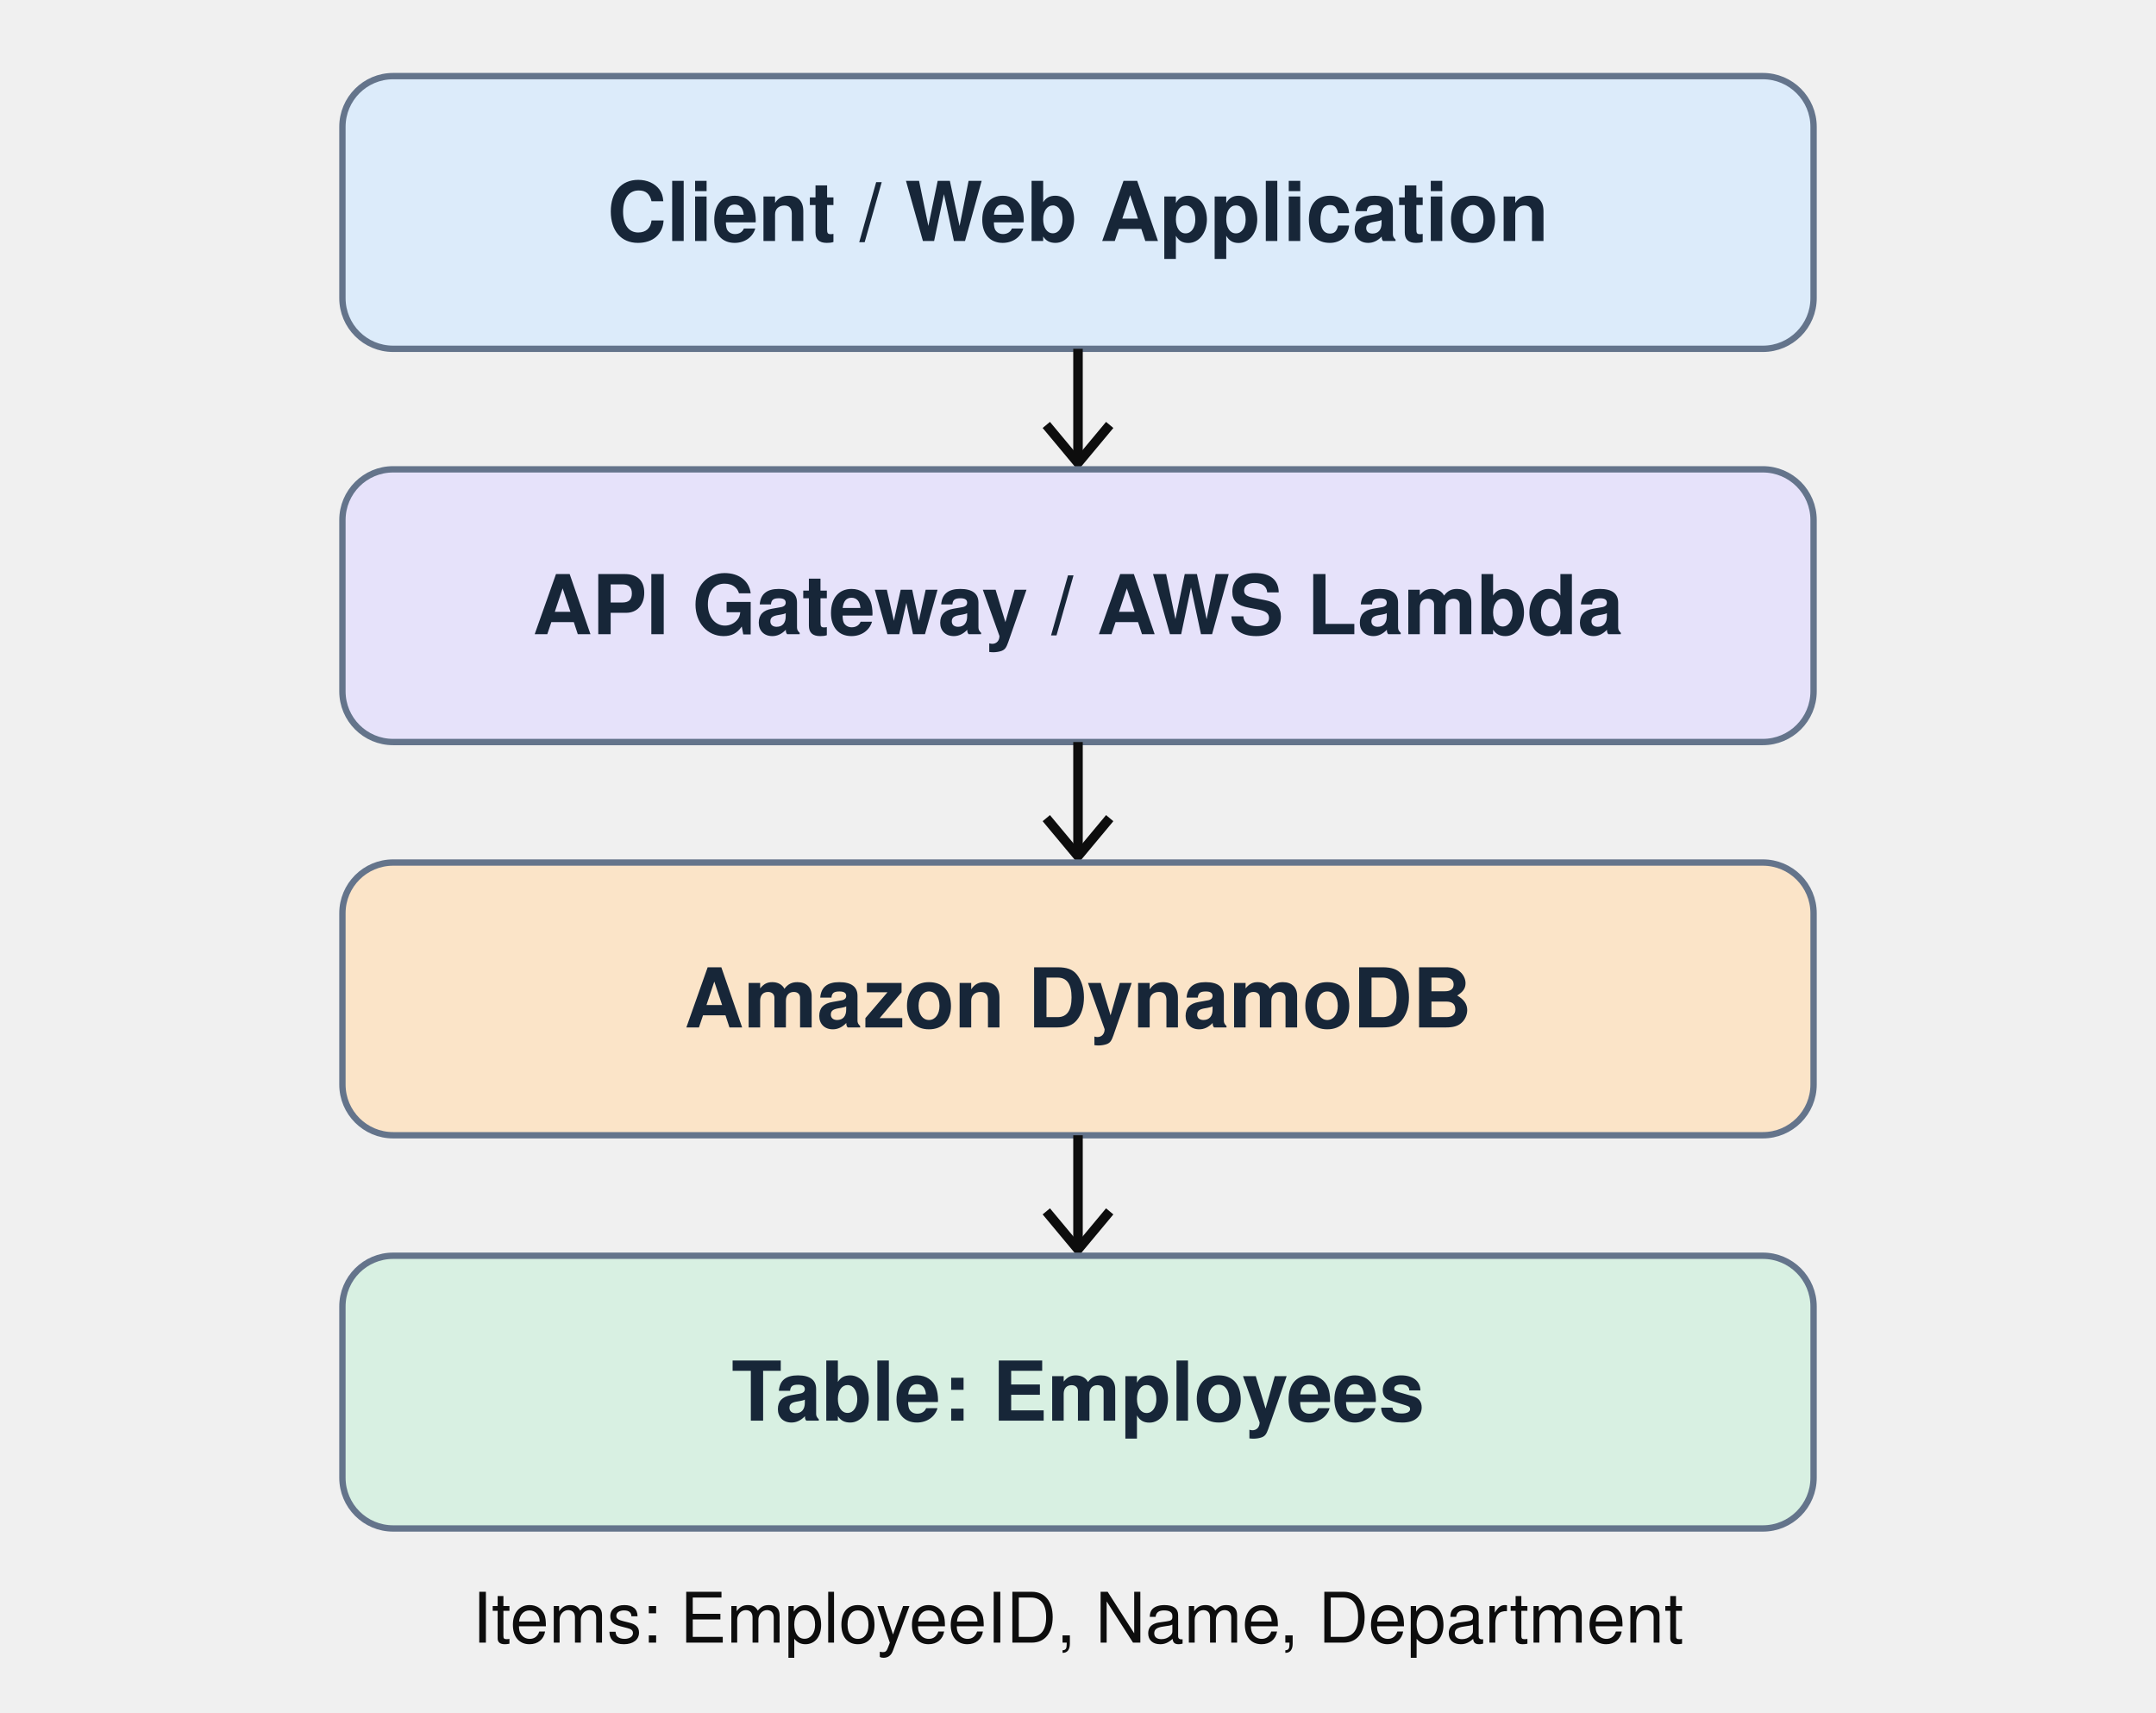
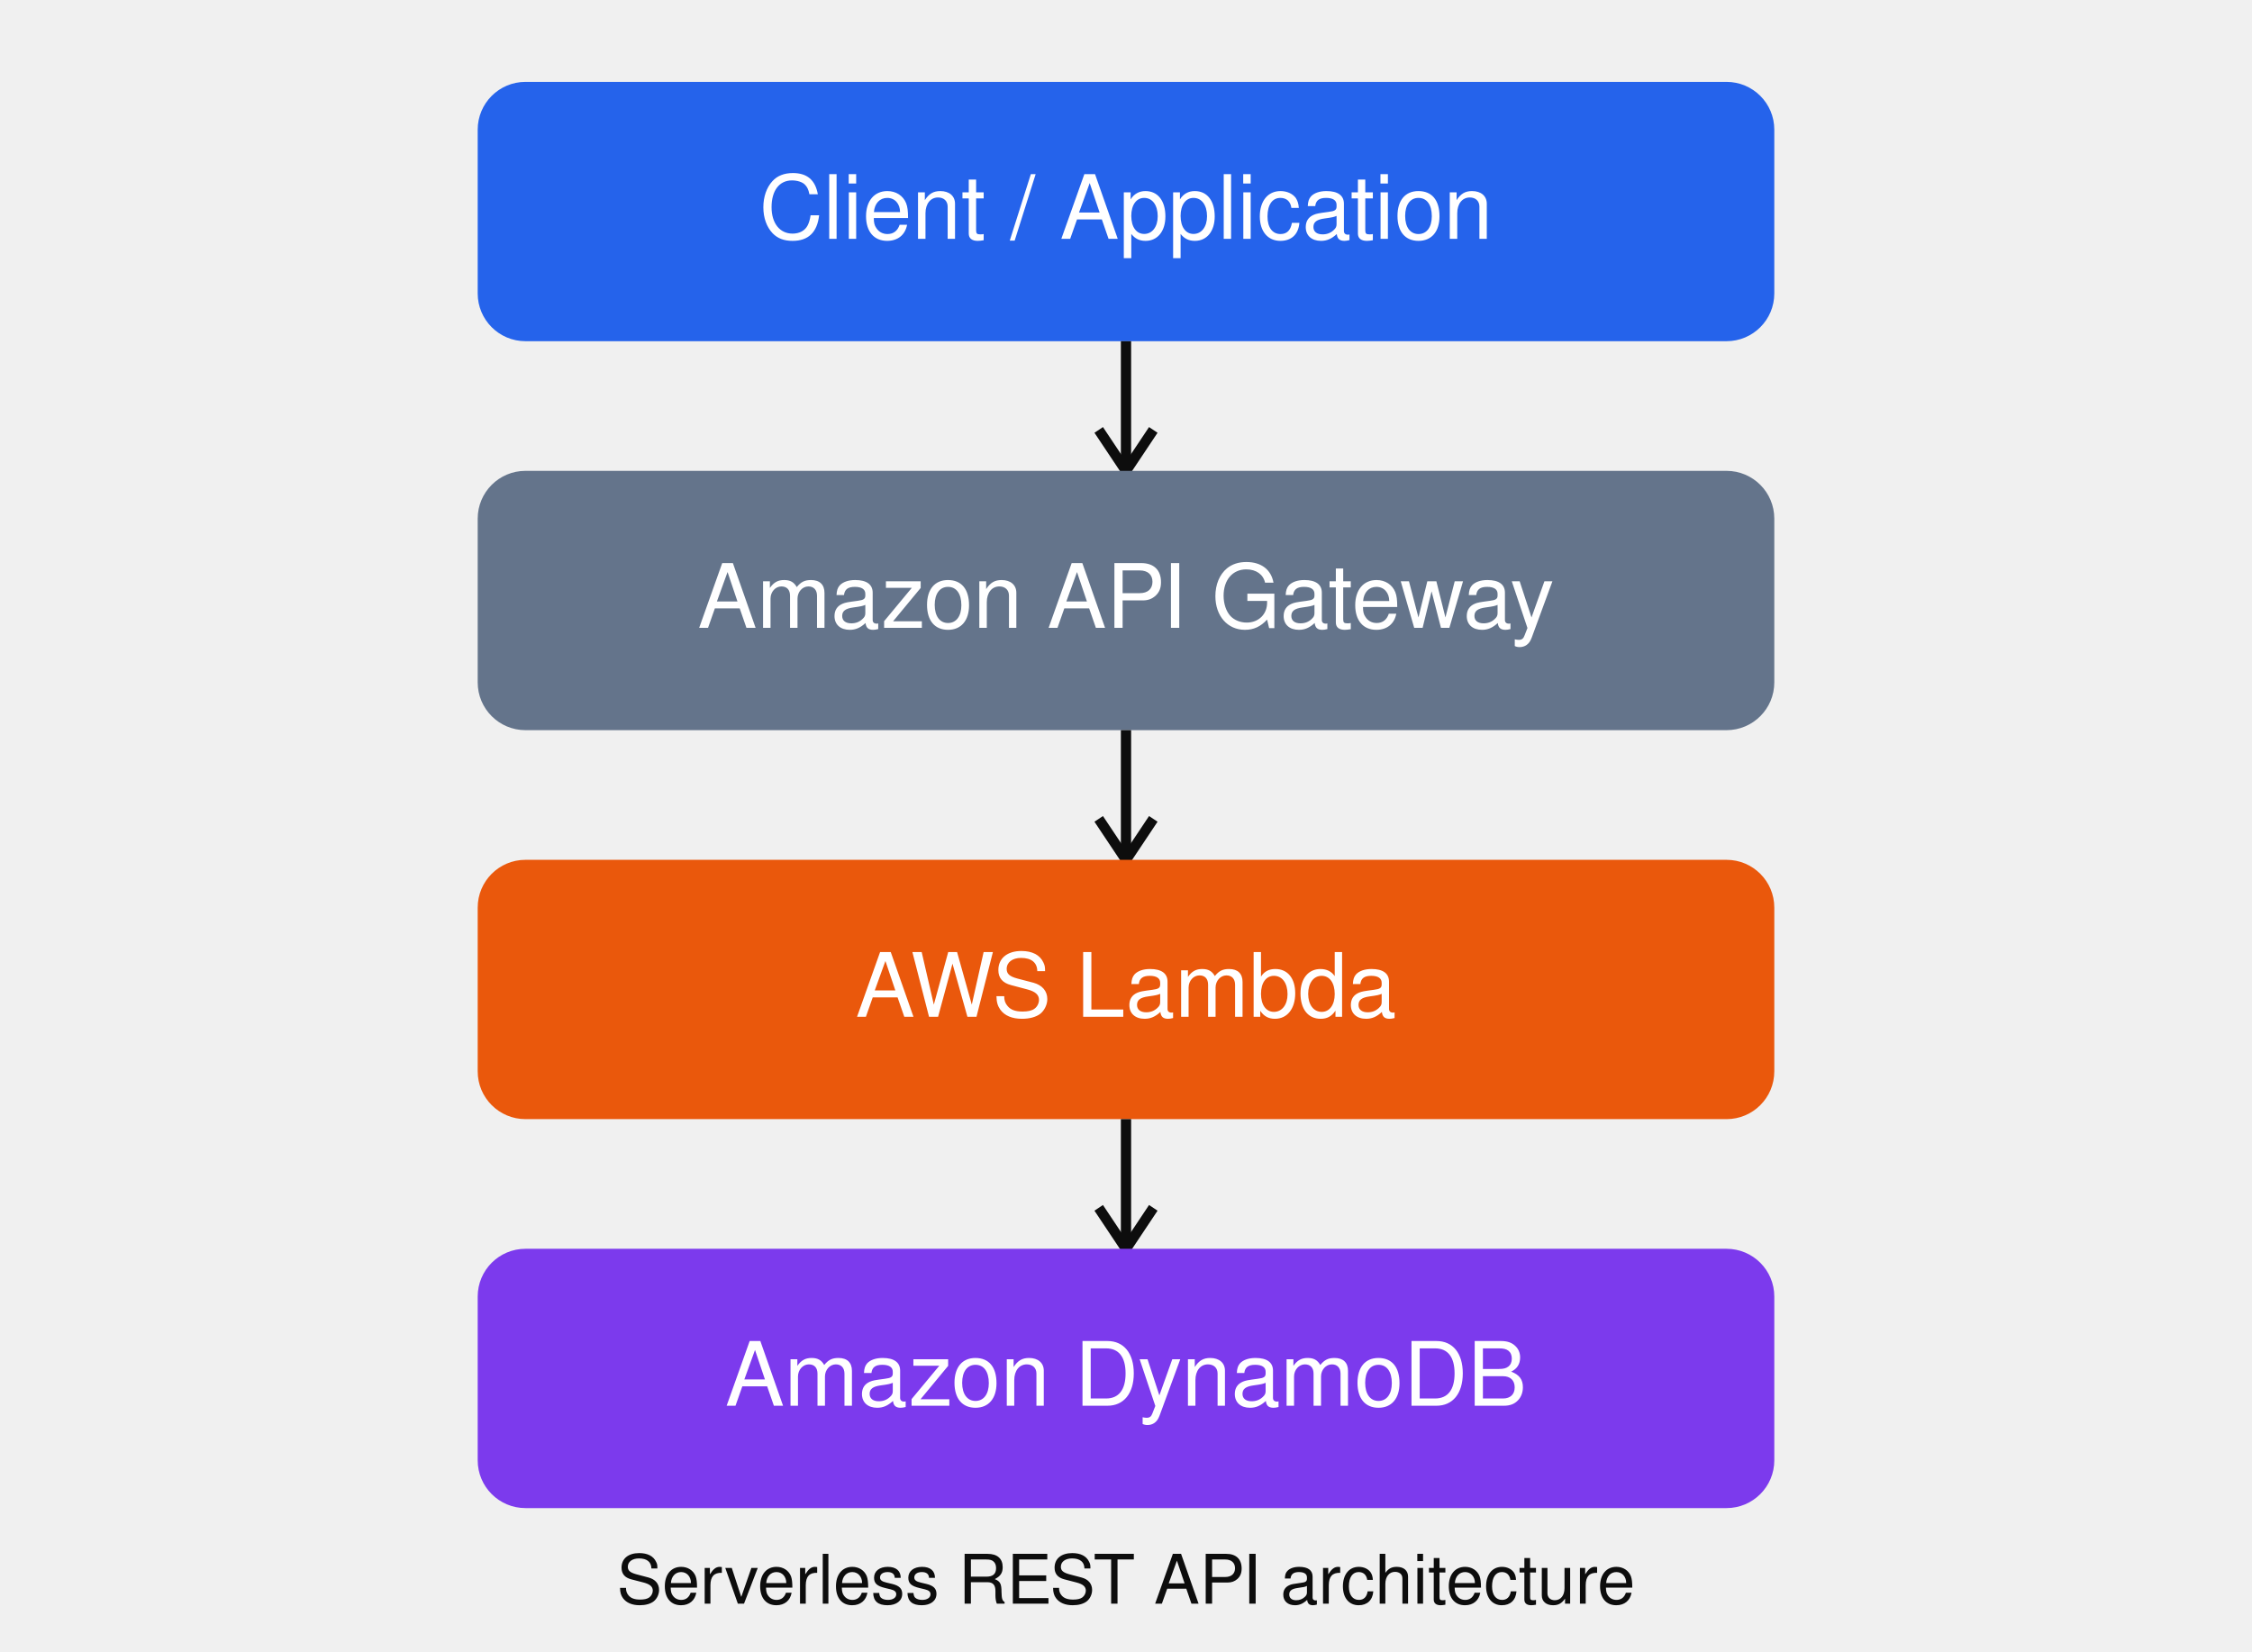
- <svg xmlns="http://www.w3.org/2000/svg" font-family="-apple-system-body, ui-sans-serif, -apple-system, system-ui, &quot;Segoe UI&quot;, Helvetica, &quot;Apple Color Emoji&quot;, Arial, sans-serif, &quot;Segoe UI Emoji&quot;, &quot;Segoe UI Symbol&quot;" font-weight="400" data-d-component="svg" fill="currentColor" style="color:rgb(13, 13, 13)" viewBox="0 0 340 270" width="100%">
-   <rect x="54" y="12" width="232" height="43" rx="8" fill="#DCEBFA" stroke="#64748b" stroke-width="1" />
-   <text x="170" y="38" text-anchor="middle" font-size="13" fill="#172638" font-weight="600">Client / Web Application</text>
-   <path d="M170 55 V72" stroke="currentColor" stroke-width="1.5" />
-   <path d="M165 67 L170 73 L175 67" fill="none" stroke="currentColor" stroke-width="1.5" />
-   <rect x="54" y="74" width="232" height="43" rx="8" fill="#E6E2FA" stroke="#64748b" stroke-width="1" />
-   <text x="170" y="100" text-anchor="middle" font-size="13" fill="#172638" font-weight="600">API Gateway / AWS Lambda</text>
-   <path d="M170 117 V134" stroke="currentColor" stroke-width="1.5" />
-   <path d="M165 129 L170 135 L175 129" fill="none" stroke="currentColor" stroke-width="1.5" />
-   <rect x="54" y="136" width="232" height="43" rx="8" fill="#FBE4C8" stroke="#64748b" stroke-width="1" />
-   <text x="170" y="162" text-anchor="middle" font-size="13" fill="#172638" font-weight="600">Amazon DynamoDB</text>
-   <path d="M170 179 V196" stroke="currentColor" stroke-width="1.5" />
-   <path d="M165 191 L170 197 L175 191" fill="none" stroke="currentColor" stroke-width="1.5" />
-   <rect x="54" y="198" width="232" height="43" rx="8" fill="#D8F0E2" stroke="#64748b" stroke-width="1" />
-   <text x="170" y="224" text-anchor="middle" font-size="13" fill="#172638" font-weight="600">Table: Employees</text>
-   <text x="170" y="259" text-anchor="middle" font-size="11" fill="currentColor">Items: EmployeeID, Name, Department</text>
+ <svg xmlns="http://www.w3.org/2000/svg" font-family="-apple-system-body, ui-sans-serif, -apple-system, system-ui, &quot;Segoe UI&quot;, Helvetica, &quot;Apple Color Emoji&quot;, Arial, sans-serif, &quot;Segoe UI Emoji&quot;, &quot;Segoe UI Symbol&quot;" font-weight="400" data-d-component="svg" fill="currentColor" style="color:rgb(13, 13, 13)" viewBox="0 0 330 242" width="100%">
+   <rect x="70" y="12" width="190" height="38" rx="7" fill="#2563eb" />
+   <text x="165" y="35" font-size="13" fill="white" text-anchor="middle">Client / Application</text>
+   <path d="M165 50 v19" stroke="currentColor" stroke-width="1.5" />
+   <path d="M161 63 l4 6 4 -6" fill="none" stroke="currentColor" stroke-width="1.5" />
+   <rect x="70" y="69" width="190" height="38" rx="7" fill="#64748b" />
+   <text x="165" y="92" font-size="13" fill="white" text-anchor="middle">Amazon API Gateway</text>
+   <path d="M165 107 v19" stroke="currentColor" stroke-width="1.5" />
+   <path d="M161 120 l4 6 4 -6" fill="none" stroke="currentColor" stroke-width="1.5" />
+   <rect x="70" y="126" width="190" height="38" rx="7" fill="#ea580c" />
+   <text x="165" y="149" font-size="13" fill="white" text-anchor="middle">AWS Lambda</text>
+   <path d="M165 164 v19" stroke="currentColor" stroke-width="1.5" />
+   <path d="M161 177 l4 6 4 -6" fill="none" stroke="currentColor" stroke-width="1.5" />
+   <rect x="70" y="183" width="190" height="38" rx="7" fill="#7c3aed" />
+   <text x="165" y="206" font-size="13" fill="white" text-anchor="middle">Amazon DynamoDB</text>
+   <text x="165" y="235" font-size="10" fill="currentColor" text-anchor="middle">Serverless REST API architecture</text>
</svg>
